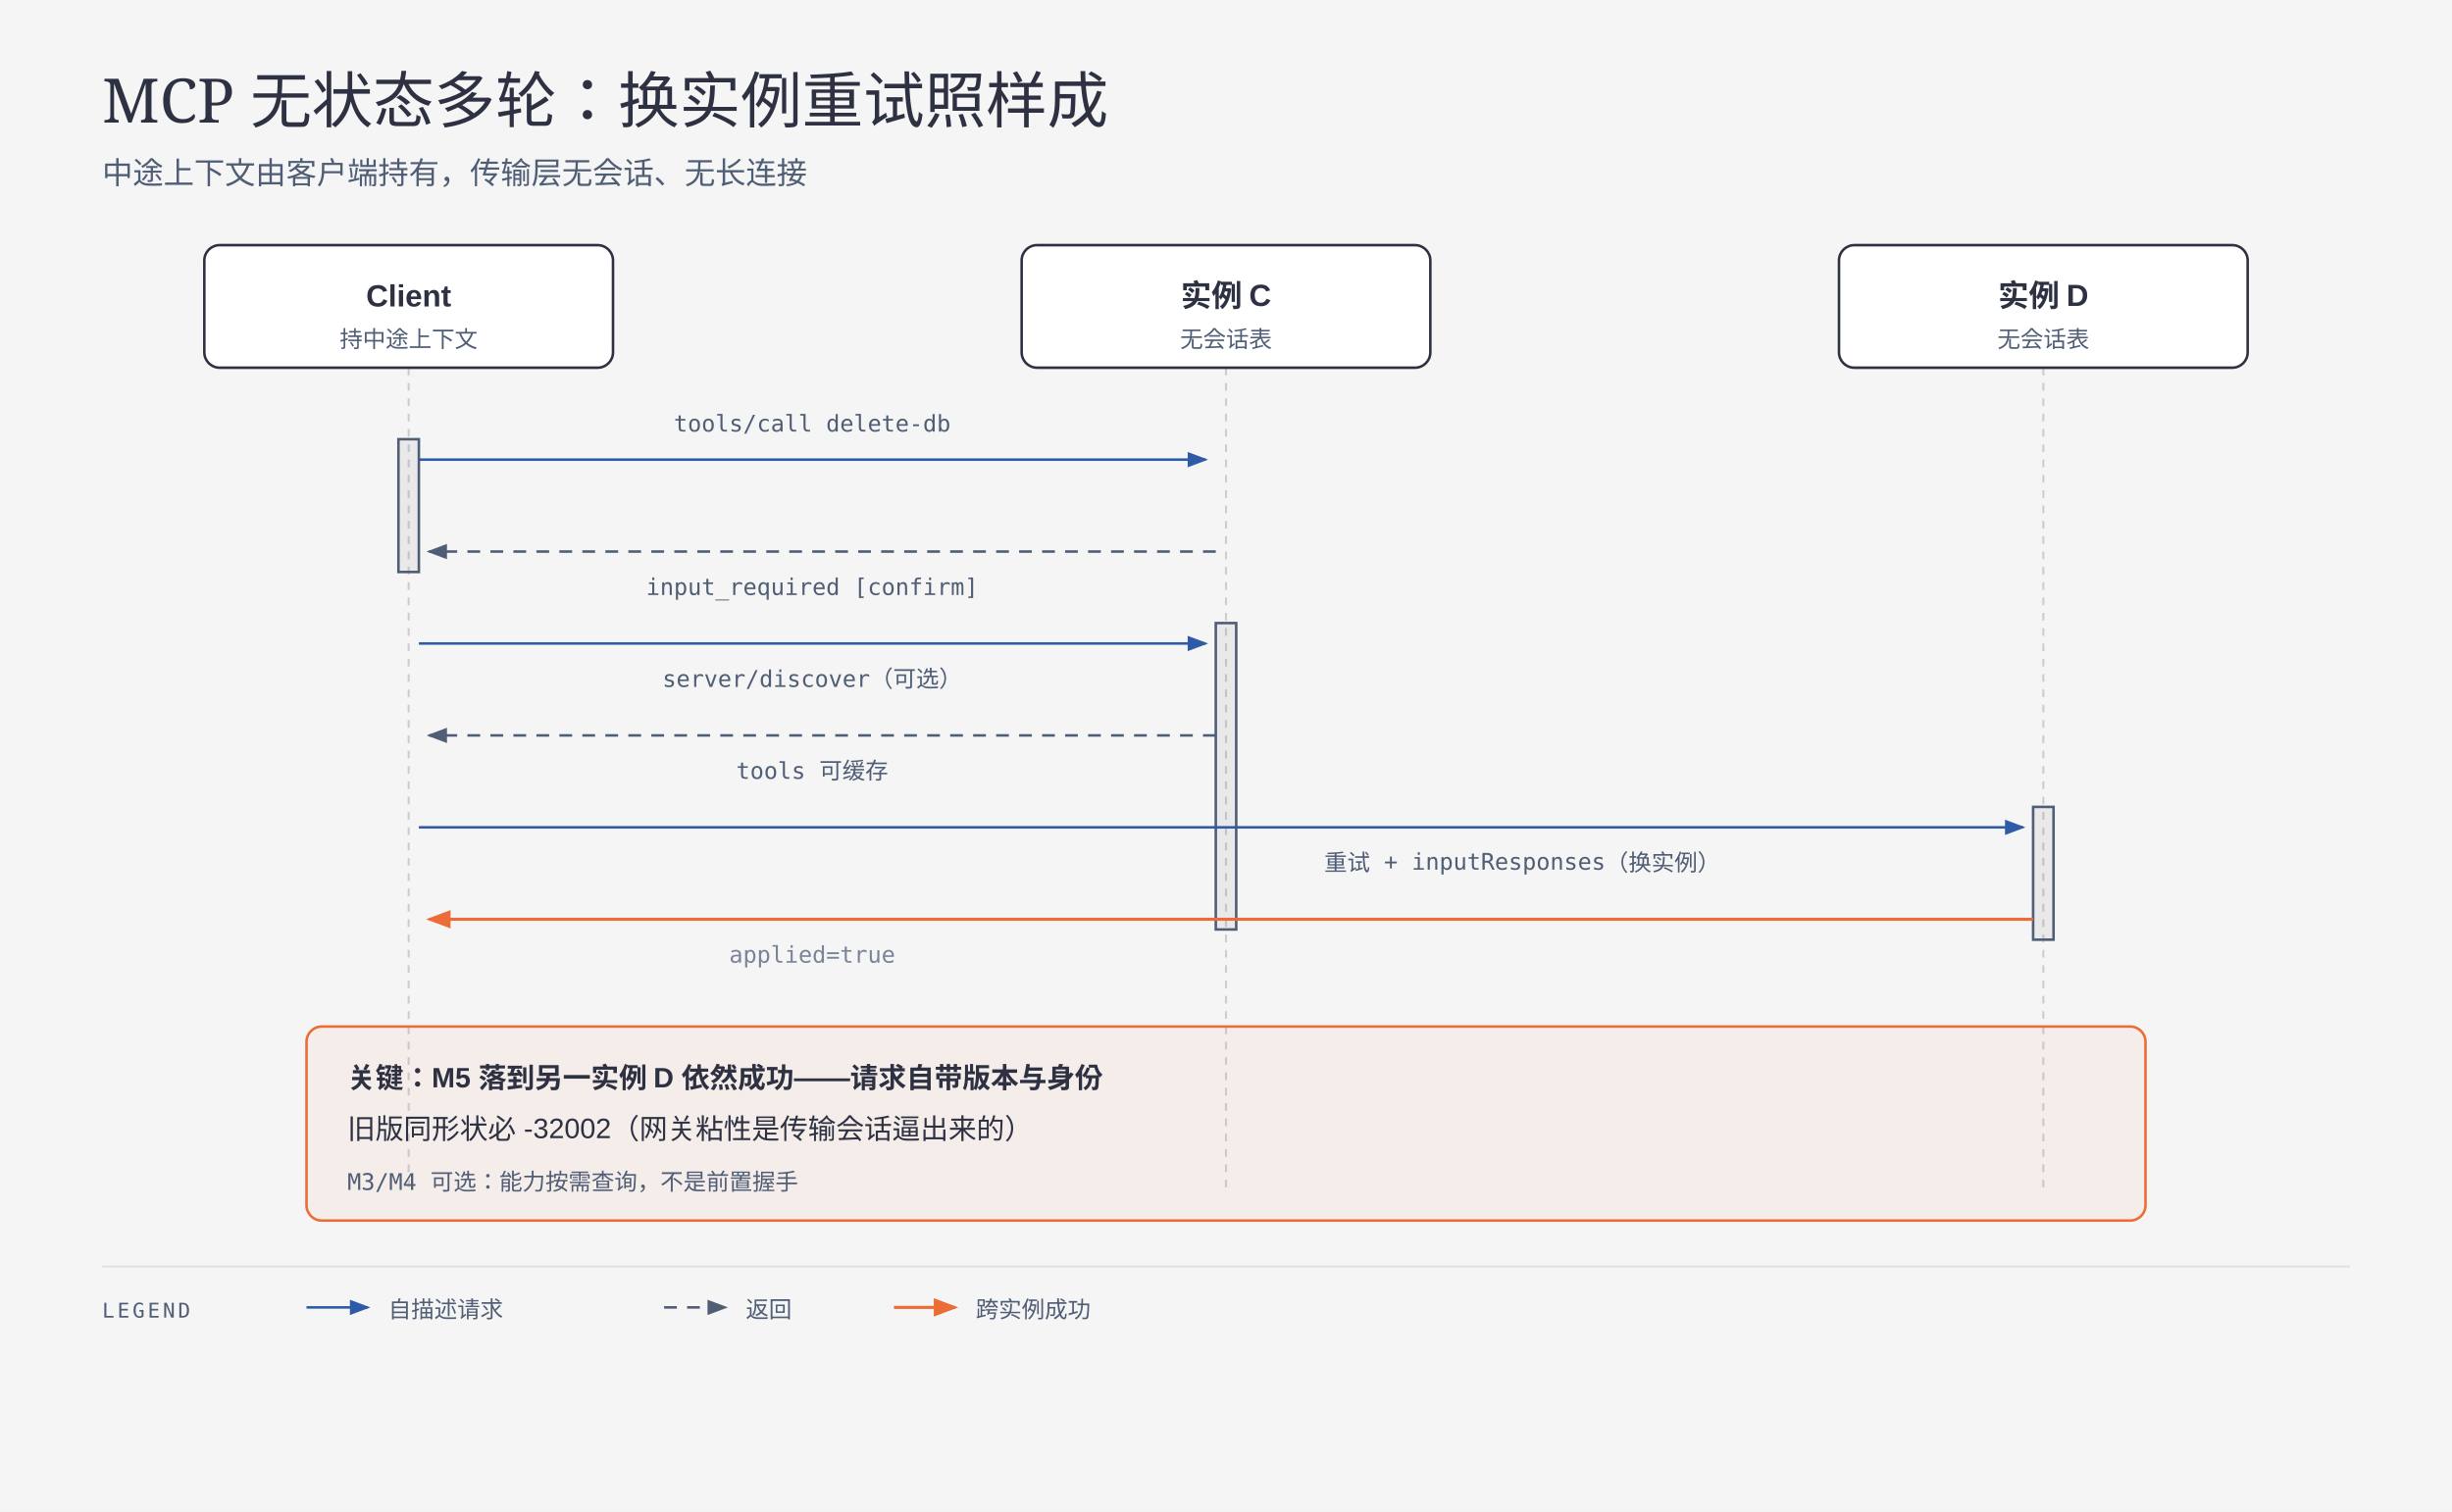
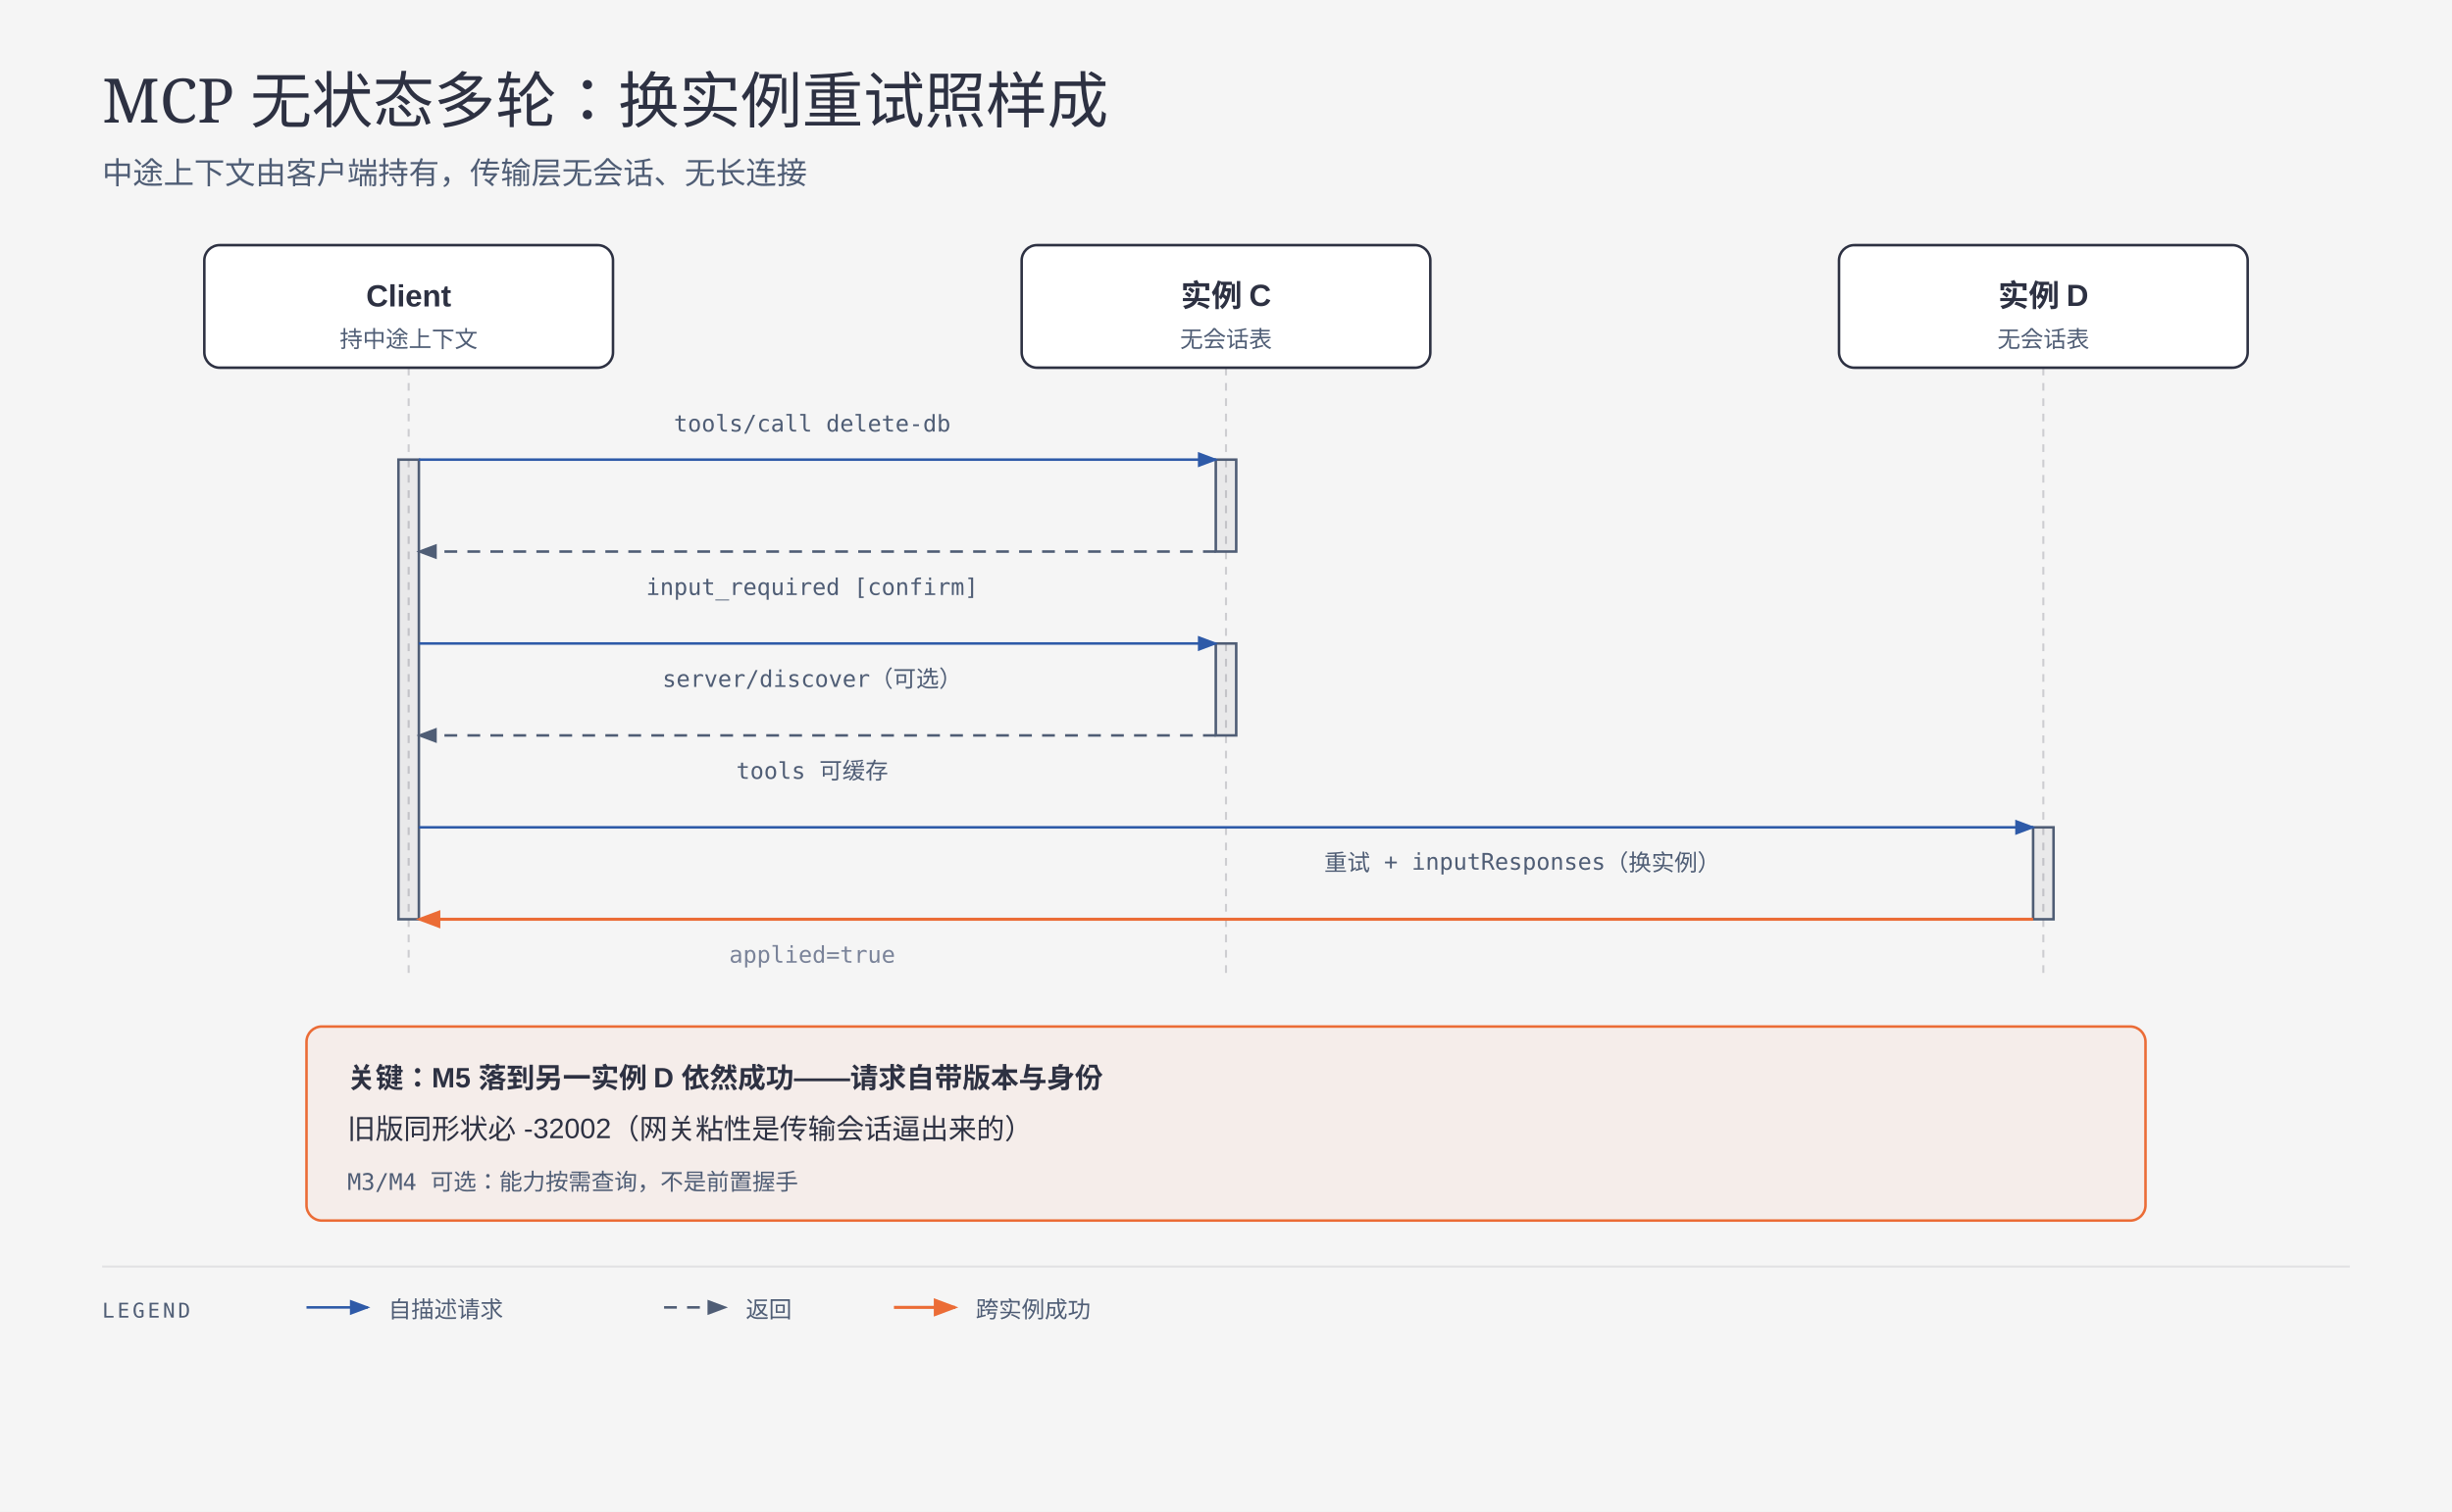
<svg xmlns="http://www.w3.org/2000/svg" viewBox="0 0 960 592" role="img" aria-labelledby="mcp-mrtr-title mcp-mrtr-desc">
  <defs>
    <marker id="arrow" markerWidth="8" markerHeight="6" refX="7" refY="3" orient="auto">
      <polygon points="0 0, 8 3, 0 6" fill="#4f5d75" />
    </marker>
    <marker id="arrow-accent" markerWidth="8" markerHeight="6" refX="7" refY="3" orient="auto">
      <polygon points="0 0, 8 3, 0 6" fill="#eb6c36" />
    </marker>
    <marker id="arrow-link" markerWidth="8" markerHeight="6" refX="7" refY="3" orient="auto">
      <polygon points="0 0, 8 3, 0 6" fill="#2e5aa8" />
    </marker>
  </defs>
  <rect width="100%" height="100%" fill="#f5f5f5" />
  <text x="40" y="48" fill="#2d3142" font-size="24" font-family="'Instrument Serif', Georgia, serif">MCP 无状态多轮：换实例重试照样成</text>
  <text x="40" y="72" fill="#4f5d75" font-size="12" font-family="'Geist', 'Helvetica Neue', Arial, sans-serif">中途上下文由客户端持有，传输层无会话、无长连接</text>
-   <line x1="160" y1="144" x2="160" y2="468" stroke="rgba(45,49,66,0.20)" stroke-width="0.8" stroke-dasharray="3,3" />
-   <line x1="480" y1="144" x2="480" y2="468" stroke="rgba(45,49,66,0.20)" stroke-width="0.8" stroke-dasharray="3,3" />
-   <line x1="800" y1="144" x2="800" y2="468" stroke="rgba(45,49,66,0.20)" stroke-width="0.8" stroke-dasharray="3,3" />
-   <rect x="156" y="172" width="8" height="52" fill="rgba(45,49,66,0.06)" stroke="#4f5d75" stroke-width="1" />
-   <rect x="476" y="244" width="8" height="120" fill="rgba(45,49,66,0.06)" stroke="#4f5d75" stroke-width="1" />
-   <rect x="796" y="316" width="8" height="52" fill="rgba(45,49,66,0.06)" stroke="#4f5d75" stroke-width="1" />
+   <line x1="160" y1="144" x2="160" y2="384" stroke="rgba(45,49,66,0.20)" stroke-width="0.8" stroke-dasharray="3,3" />
+   <line x1="480" y1="144" x2="480" y2="384" stroke="rgba(45,49,66,0.20)" stroke-width="0.8" stroke-dasharray="3,3" />
+   <line x1="800" y1="144" x2="800" y2="384" stroke="rgba(45,49,66,0.20)" stroke-width="0.8" stroke-dasharray="3,3" />
+   <rect x="156" y="180" width="8" height="180" fill="rgba(45,49,66,0.06)" stroke="#4f5d75" stroke-width="1" />
+   <rect x="476" y="180" width="8" height="36" fill="rgba(45,49,66,0.06)" stroke="#4f5d75" stroke-width="1" />
+   <rect x="476" y="252" width="8" height="36" fill="rgba(45,49,66,0.06)" stroke="#4f5d75" stroke-width="1" />
+   <rect x="796" y="324" width="8" height="36" fill="rgba(45,49,66,0.06)" stroke="#4f5d75" stroke-width="1" />
  <rect x="80" y="96" width="160" height="48" rx="6" fill="#ffffff" stroke="#2d3142" stroke-width="1" />
  <text x="160" y="120" fill="#2d3142" font-size="12" font-weight="600" font-family="'Geist', 'Helvetica Neue', Arial, sans-serif" text-anchor="middle">Client</text>
  <text x="160" y="136" fill="#4f5d75" font-size="9" font-family="'Geist Mono', 'SF Mono', Menlo, monospace" text-anchor="middle">持中途上下文</text>
  <rect x="400" y="96" width="160" height="48" rx="6" fill="#ffffff" stroke="#2d3142" stroke-width="1" />
  <text x="480" y="120" fill="#2d3142" font-size="12" font-weight="600" font-family="'Geist', 'Helvetica Neue', Arial, sans-serif" text-anchor="middle">实例 C</text>
  <text x="480" y="136" fill="#4f5d75" font-size="9" font-family="'Geist Mono', 'SF Mono', Menlo, monospace" text-anchor="middle">无会话表</text>
  <rect x="720" y="96" width="160" height="48" rx="6" fill="#ffffff" stroke="#2d3142" stroke-width="1" />
  <text x="800" y="120" fill="#2d3142" font-size="12" font-weight="600" font-family="'Geist', 'Helvetica Neue', Arial, sans-serif" text-anchor="middle">实例 D</text>
  <text x="800" y="136" fill="#4f5d75" font-size="9" font-family="'Geist Mono', 'SF Mono', Menlo, monospace" text-anchor="middle">无会话表</text>
-   <line x1="164" y1="180" x2="472" y2="180" stroke="#2e5aa8" stroke-width="1" marker-end="url(#arrow-link)" />
+   <line x1="164" y1="180" x2="476" y2="180" stroke="#2e5aa8" stroke-width="1" marker-end="url(#arrow-link)" />
  <rect x="228" y="160" width="180" height="12" rx="2" fill="#f5f5f5" />
  <text x="318" y="169" fill="#4f5d75" font-size="9" font-family="'Geist Mono', 'SF Mono', Menlo, monospace" text-anchor="middle">tools/call delete-db</text>
-   <line x1="476" y1="216" x2="168" y2="216" stroke="#4f5d75" stroke-width="1" stroke-dasharray="5,4" marker-end="url(#arrow)" />
+   <line x1="476" y1="216" x2="164" y2="216" stroke="#4f5d75" stroke-width="1" stroke-dasharray="5,4" marker-end="url(#arrow)" />
  <rect x="228" y="224" width="180" height="12" rx="2" fill="#f5f5f5" />
  <text x="318" y="233" fill="#4f5d75" font-size="9" font-family="'Geist Mono', 'SF Mono', Menlo, monospace" text-anchor="middle">input_required [confirm]</text>
-   <line x1="164" y1="252" x2="472" y2="252" stroke="#2e5aa8" stroke-width="1" marker-end="url(#arrow-link)" />
+   <line x1="164" y1="252" x2="476" y2="252" stroke="#2e5aa8" stroke-width="1" marker-end="url(#arrow-link)" />
  <rect x="238" y="260" width="160" height="12" rx="2" fill="#f5f5f5" />
  <text x="318" y="269" fill="#4f5d75" font-size="9" font-family="'Geist Mono', 'SF Mono', Menlo, monospace" text-anchor="middle">server/discover（可选）</text>
-   <line x1="476" y1="288" x2="168" y2="288" stroke="#4f5d75" stroke-width="1" stroke-dasharray="5,4" marker-end="url(#arrow)" />
+   <line x1="476" y1="288" x2="164" y2="288" stroke="#4f5d75" stroke-width="1" stroke-dasharray="5,4" marker-end="url(#arrow)" />
  <rect x="248" y="296" width="140" height="12" rx="2" fill="#f5f5f5" />
  <text x="318" y="305" fill="#4f5d75" font-size="9" font-family="'Geist Mono', 'SF Mono', Menlo, monospace" text-anchor="middle">tools 可缓存</text>
-   <line x1="164" y1="324" x2="792" y2="324" stroke="#2e5aa8" stroke-width="1" marker-end="url(#arrow-link)" />
+   <line x1="164" y1="324" x2="796" y2="324" stroke="#2e5aa8" stroke-width="1" marker-end="url(#arrow-link)" />
  <rect x="496" y="332" width="200" height="12" rx="2" fill="#f5f5f5" />
  <text x="596" y="341" fill="#4f5d75" font-size="9" font-family="'Geist Mono', 'SF Mono', Menlo, monospace" text-anchor="middle">重试 + inputResponses（换实例）</text>
-   <line x1="796" y1="360" x2="168" y2="360" stroke="#eb6c36" stroke-width="1.2" marker-end="url(#arrow-accent)" />
+   <line x1="796" y1="360" x2="164" y2="360" stroke="#eb6c36" stroke-width="1.2" marker-end="url(#arrow-accent)" />
  <rect x="238" y="368" width="160" height="12" rx="2" fill="#f5f5f5" />
  <text x="318" y="377" fill="#7a8399" font-size="9" font-family="'Geist Mono', 'SF Mono', Menlo, monospace" text-anchor="middle">applied=true</text>
  <rect x="120" y="402" width="720" height="76" rx="6" fill="rgba(235,108,54,0.06)" stroke="#eb6c36" stroke-width="1" />
  <text x="136" y="426" fill="#2d3142" font-size="11" font-weight="600" font-family="'Geist', 'Helvetica Neue', Arial, sans-serif">关键：M5 落到另一实例 D 依然成功——请求自带版本与身份</text>
  <text x="136" y="446" fill="#2d3142" font-size="11" font-family="'Geist', 'Helvetica Neue', Arial, sans-serif">旧版同形状必 -32002（网关粘性是传输会话逼出来的）</text>
  <text x="136" y="466" fill="#4f5d75" font-size="9" font-family="'Geist Mono', 'SF Mono', Menlo, monospace">M3/M4 可选：能力按需查询，不是前置握手</text>
  <line x1="40" y1="496" x2="920" y2="496" stroke="rgba(45,49,66,0.10)" stroke-width="0.8" />
  <text x="40" y="516" fill="#4f5d75" font-size="8" font-family="'Geist Mono', 'SF Mono', Menlo, monospace" letter-spacing="0.14em">LEGEND</text>
  <line x1="120" y1="512" x2="144" y2="512" stroke="#2e5aa8" stroke-width="1" marker-end="url(#arrow-link)" />
  <text x="152" y="516" fill="#4f5d75" font-size="9" font-family="'Geist', 'Helvetica Neue', Arial, sans-serif">自描述请求</text>
  <line x1="260" y1="512" x2="284" y2="512" stroke="#4f5d75" stroke-width="1" stroke-dasharray="5,4" marker-end="url(#arrow)" />
  <text x="292" y="516" fill="#4f5d75" font-size="9" font-family="'Geist', 'Helvetica Neue', Arial, sans-serif">返回</text>
  <line x1="350" y1="512" x2="374" y2="512" stroke="#eb6c36" stroke-width="1.2" marker-end="url(#arrow-accent)" />
  <text x="382" y="516" fill="#4f5d75" font-size="9" font-family="'Geist', 'Helvetica Neue', Arial, sans-serif">跨实例成功</text>
</svg>
